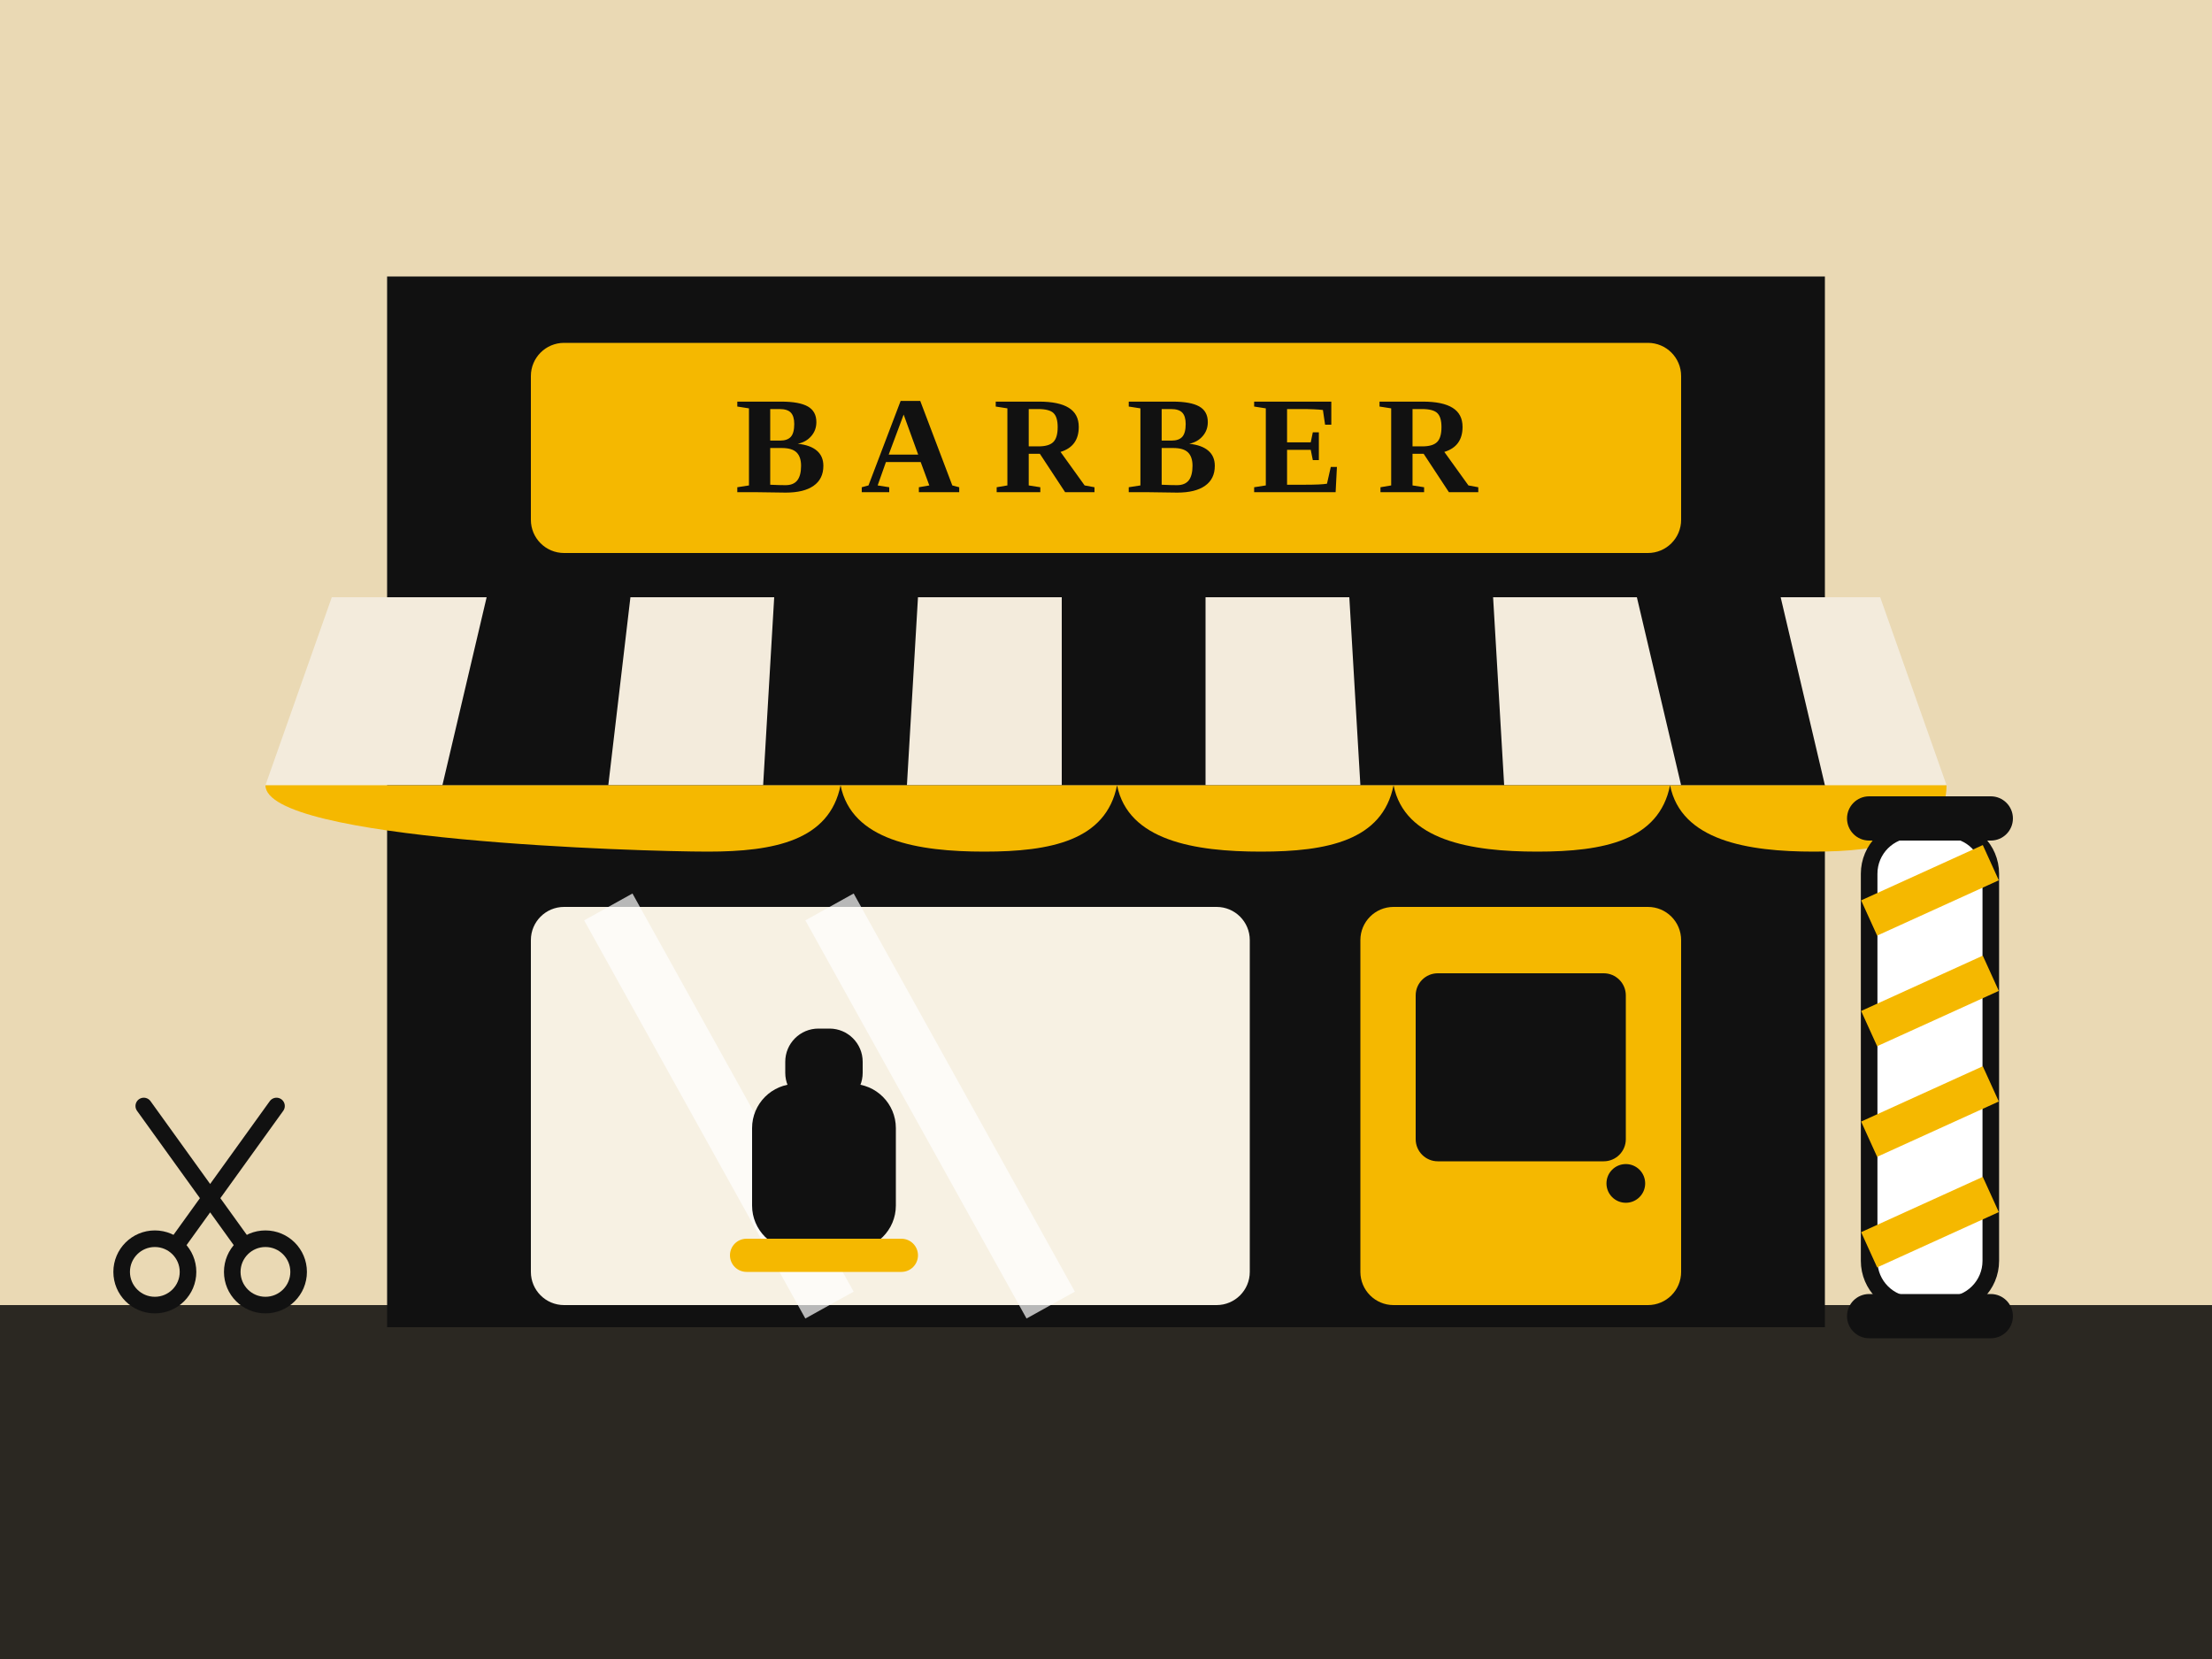
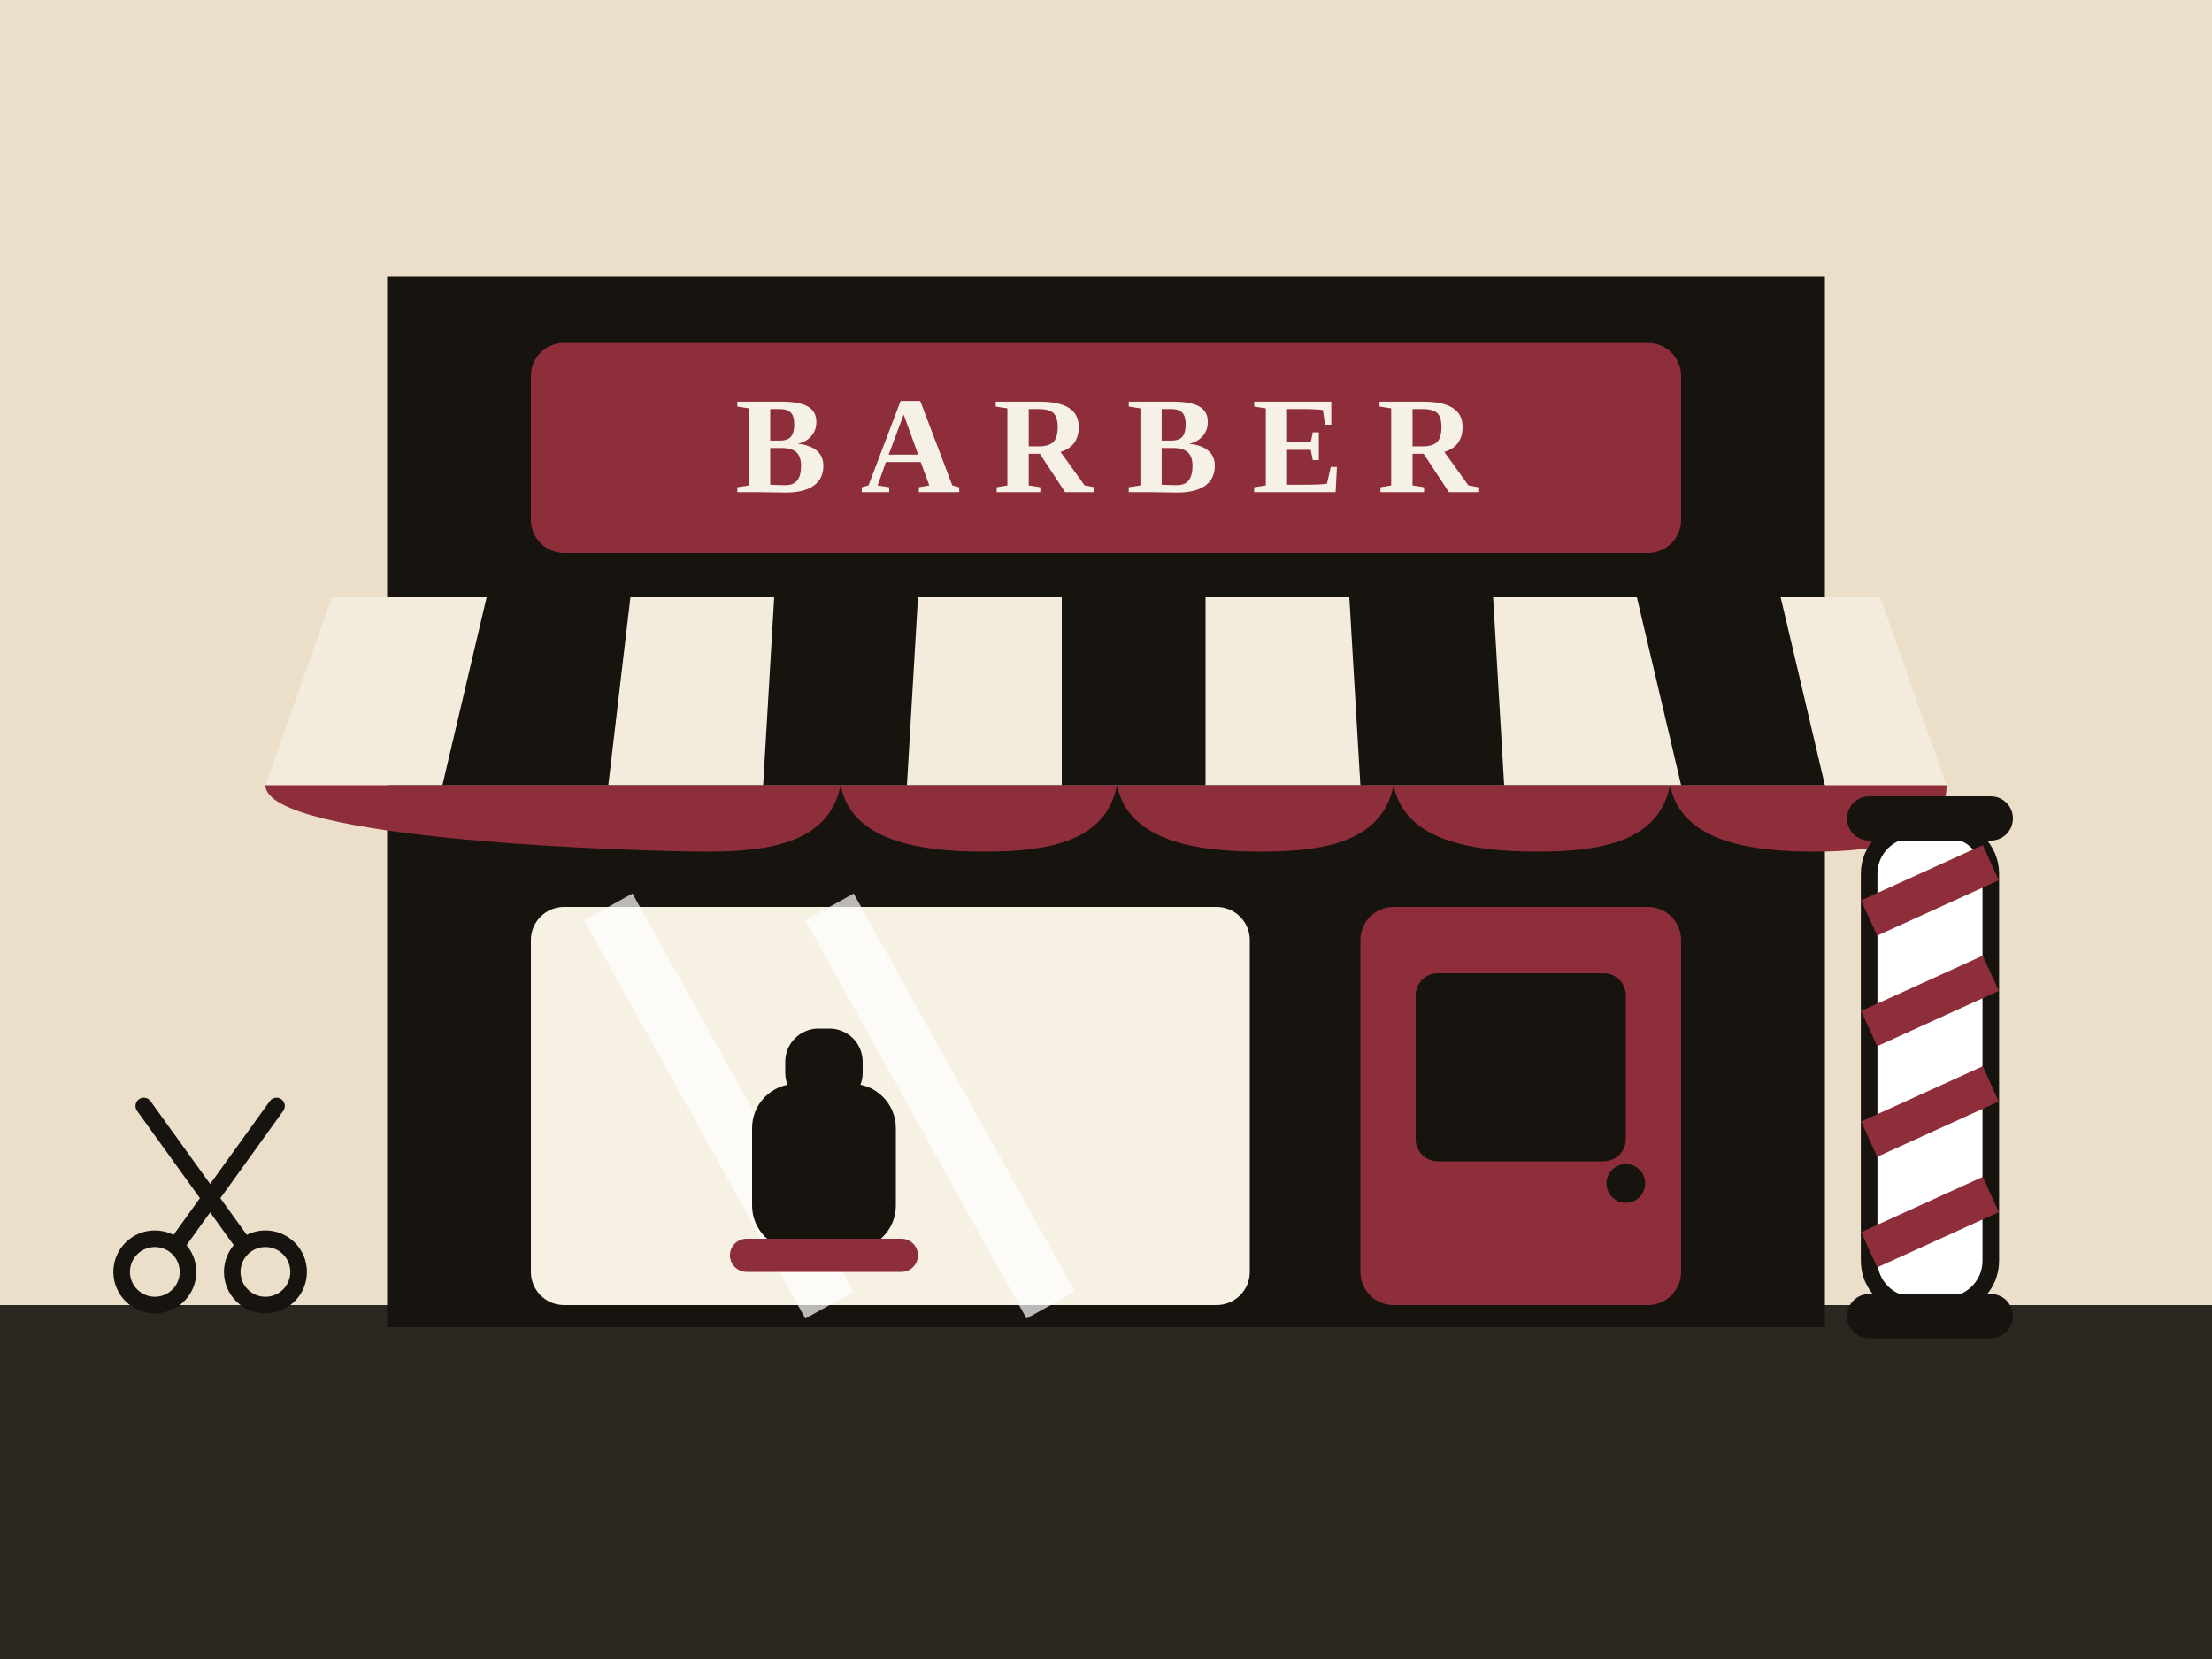
<svg xmlns="http://www.w3.org/2000/svg" viewBox="0 0 400 300" preserveAspectRatio="xMidYMid slice">
-   <rect width="400" height="300" fill="#ead9b4" />
+   <rect width="400" height="300" fill="#EBDFC9" />
  <rect x="0" y="236" width="400" height="64" fill="#2b2822" />
-   <rect x="70" y="50" width="260" height="190" fill="#111" />
-   <rect x="96" y="62" width="208" height="38" rx="6" fill="#f5b800" />
-   <text x="200" y="89" text-anchor="middle" font-family="Georgia, 'Times New Roman', serif" font-size="25" font-weight="700" letter-spacing="6" fill="#111">BARBER</text>
+   <rect x="70" y="50" width="260" height="190" fill="#17130F" />
+   <rect x="96" y="62" width="208" height="38" rx="6" fill="#8e2e3a" />
+   <text x="200" y="89" text-anchor="middle" font-family="Georgia, 'Times New Roman', serif" font-size="25" font-weight="700" letter-spacing="6" fill="#F6F1E7">BARBER</text>
  <path d="M60 108h280l12 34H48z" fill="#f3ebdc" />
-   <g fill="#111">
+   <g fill="#17130F">
    <path d="M88 108h26l-4 34H80z" />
    <path d="M140 108h26l-2 34h-26z" />
    <path d="M192 108h26v34h-26z" />
    <path d="M244 108h26l2 34h-26z" />
    <path d="M296 108h26l8 34h-26z" />
  </g>
-   <path d="M48 142h304c0 10-12 12-24 12s-24-2-26-12c-2 10-12 12-24 12s-24-2-26-12c-2 10-12 12-24 12s-24-2-26-12c-2 10-12 12-24 12s-24-2-26-12c-2 10-12 12-24 12S48 152 48 142z" fill="#f5b800" />
+   <path d="M48 142h304c0 10-12 12-24 12s-24-2-26-12c-2 10-12 12-24 12s-24-2-26-12c-2 10-12 12-24 12s-24-2-26-12c-2 10-12 12-24 12s-24-2-26-12c-2 10-12 12-24 12S48 152 48 142z" fill="#8e2e3a" />
  <rect x="96" y="164" width="130" height="72" rx="6" fill="#f7f1e3" />
  <path d="M110 164l40 72M150 164l40 72" stroke="#fff" stroke-width="10" opacity=".7" />
-   <rect x="136" y="196" width="26" height="30" rx="8" fill="#111" />
-   <rect x="142" y="186" width="14" height="14" rx="6" fill="#111" />
-   <rect x="132" y="224" width="34" height="6" rx="3" fill="#f5b800" />
-   <rect x="246" y="164" width="58" height="72" rx="6" fill="#f5b800" />
-   <rect x="256" y="176" width="38" height="34" rx="4" fill="#111" />
-   <circle cx="294" cy="214" r="3.5" fill="#111" />
-   <rect x="338" y="150" width="22" height="86" rx="8" fill="#fff" stroke="#111" stroke-width="3" />
-   <path d="M338 166l22 -10M338 186l22 -10M338 206l22 -10M338 226l22 -10" stroke="#f5b800" stroke-width="7" />
-   <rect x="334" y="144" width="30" height="8" rx="4" fill="#111" />
-   <rect x="334" y="234" width="30" height="8" rx="4" fill="#111" />
-   <g transform="translate(22 196)" fill="none" stroke="#111" stroke-width="3" stroke-linecap="round">
+   <rect x="136" y="196" width="26" height="30" rx="8" fill="#17130F" />
+   <rect x="142" y="186" width="14" height="14" rx="6" fill="#17130F" />
+   <rect x="132" y="224" width="34" height="6" rx="3" fill="#8e2e3a" />
+   <rect x="246" y="164" width="58" height="72" rx="6" fill="#8e2e3a" />
+   <rect x="256" y="176" width="38" height="34" rx="4" fill="#17130F" />
+   <circle cx="294" cy="214" r="3.5" fill="#17130F" />
+   <rect x="338" y="150" width="22" height="86" rx="8" fill="#fff" stroke="#17130F" stroke-width="3" />
+   <path d="M338 166l22 -10M338 186l22 -10M338 206l22 -10M338 226l22 -10" stroke="#8e2e3a" stroke-width="7" />
+   <rect x="334" y="144" width="30" height="8" rx="4" fill="#17130F" />
+   <rect x="334" y="234" width="30" height="8" rx="4" fill="#17130F" />
+   <g transform="translate(22 196)" fill="none" stroke="#17130F" stroke-width="3" stroke-linecap="round">
    <circle cx="6" cy="34" r="6" />
    <circle cx="26" cy="34" r="6" />
    <path d="M10 29 28 4M22 29 4 4" />
  </g>
</svg>
